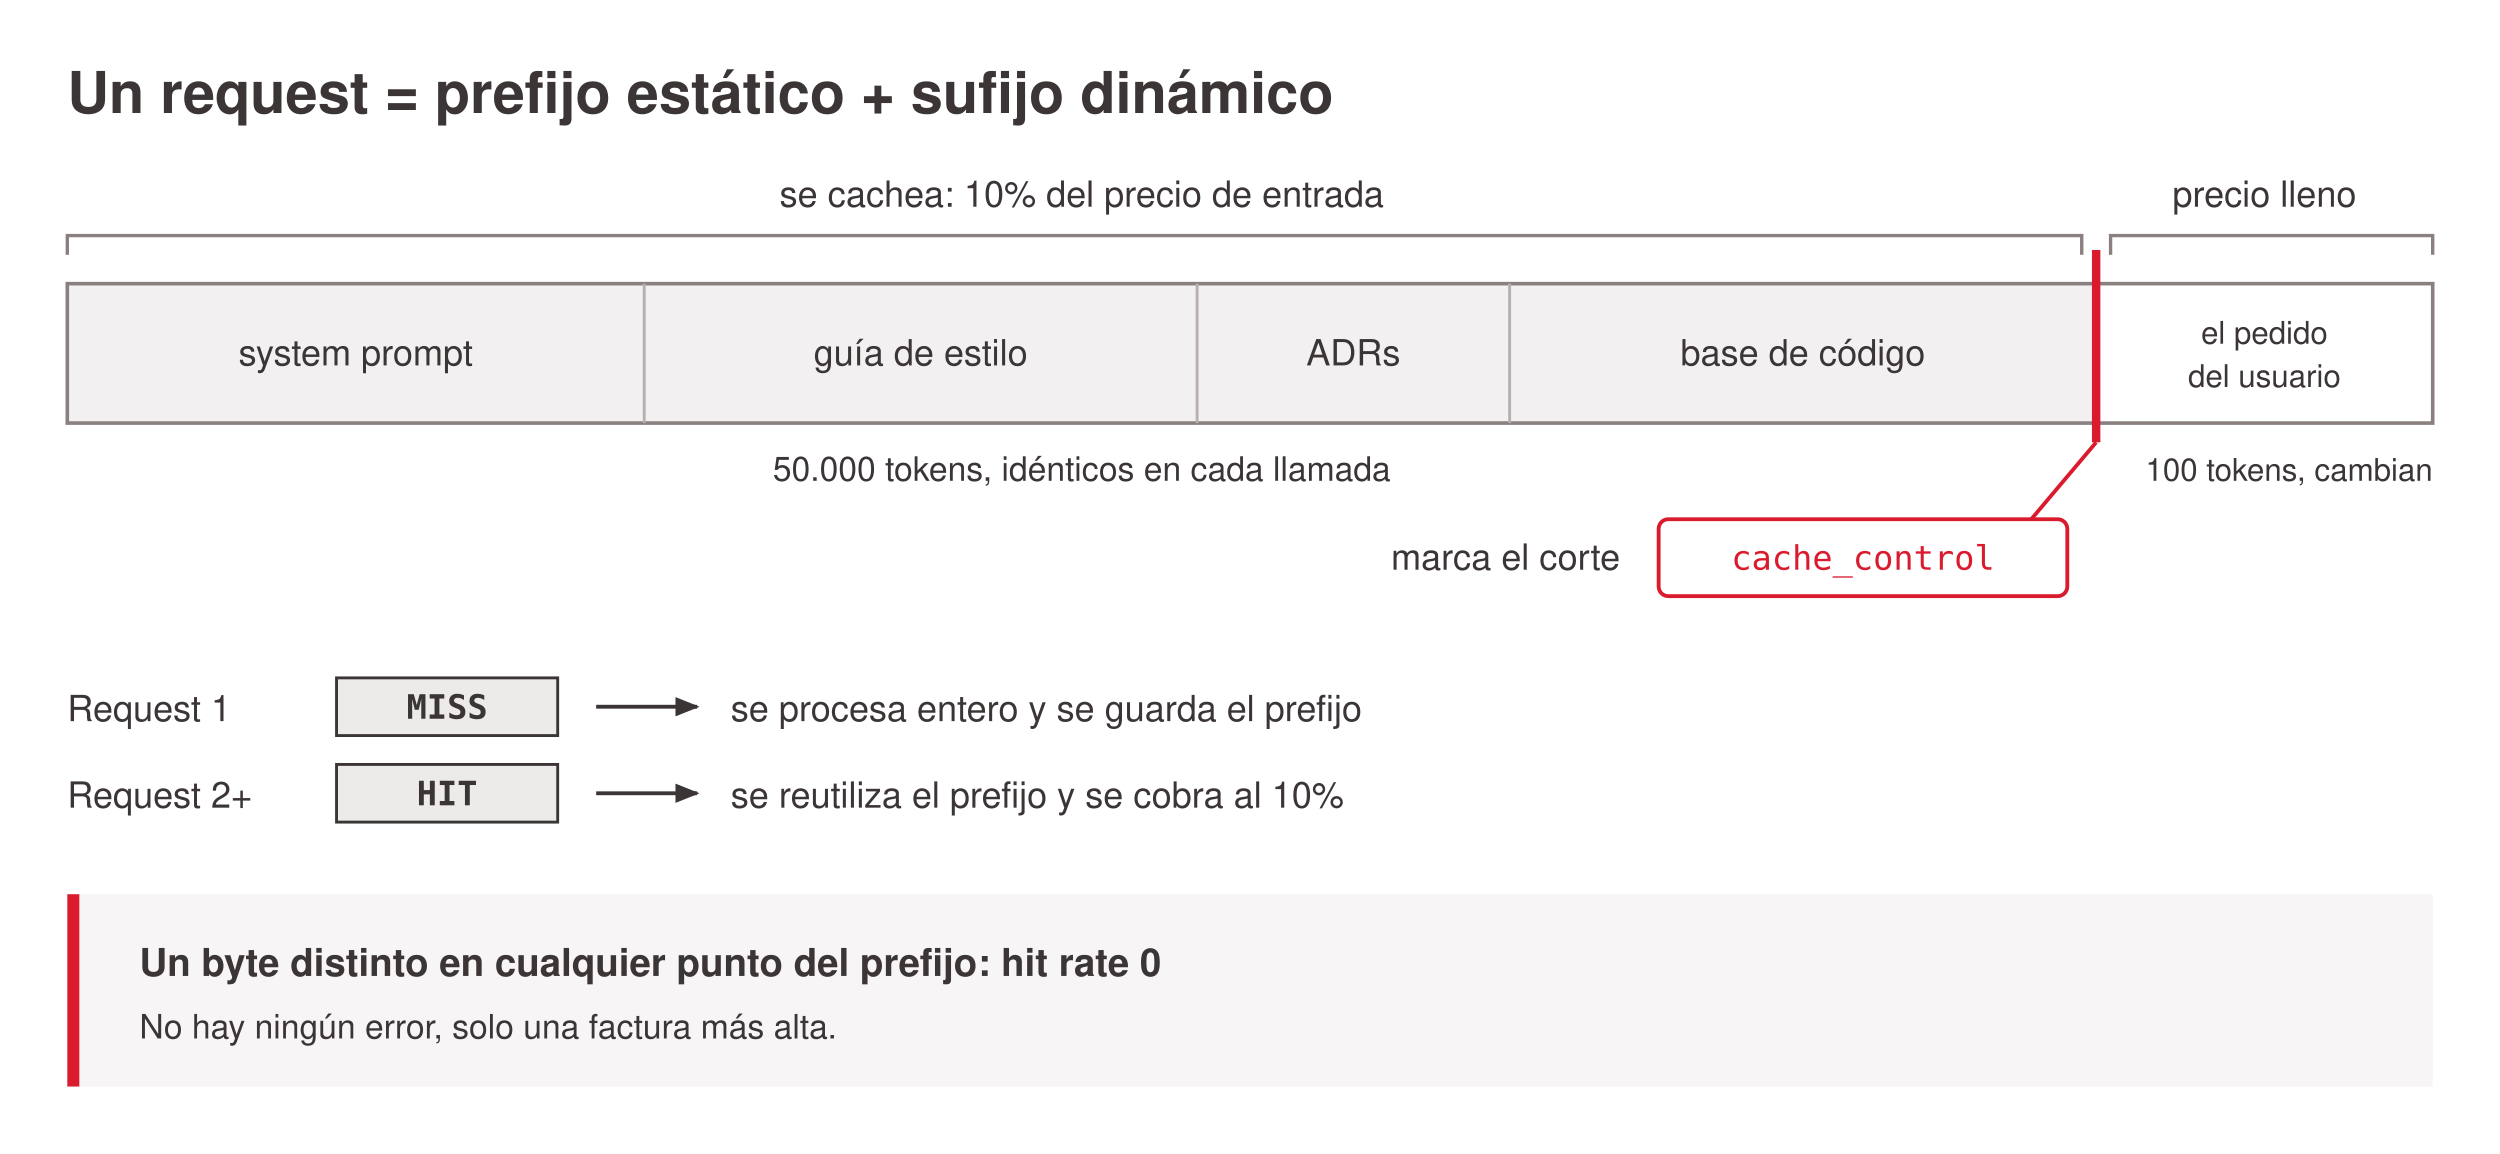
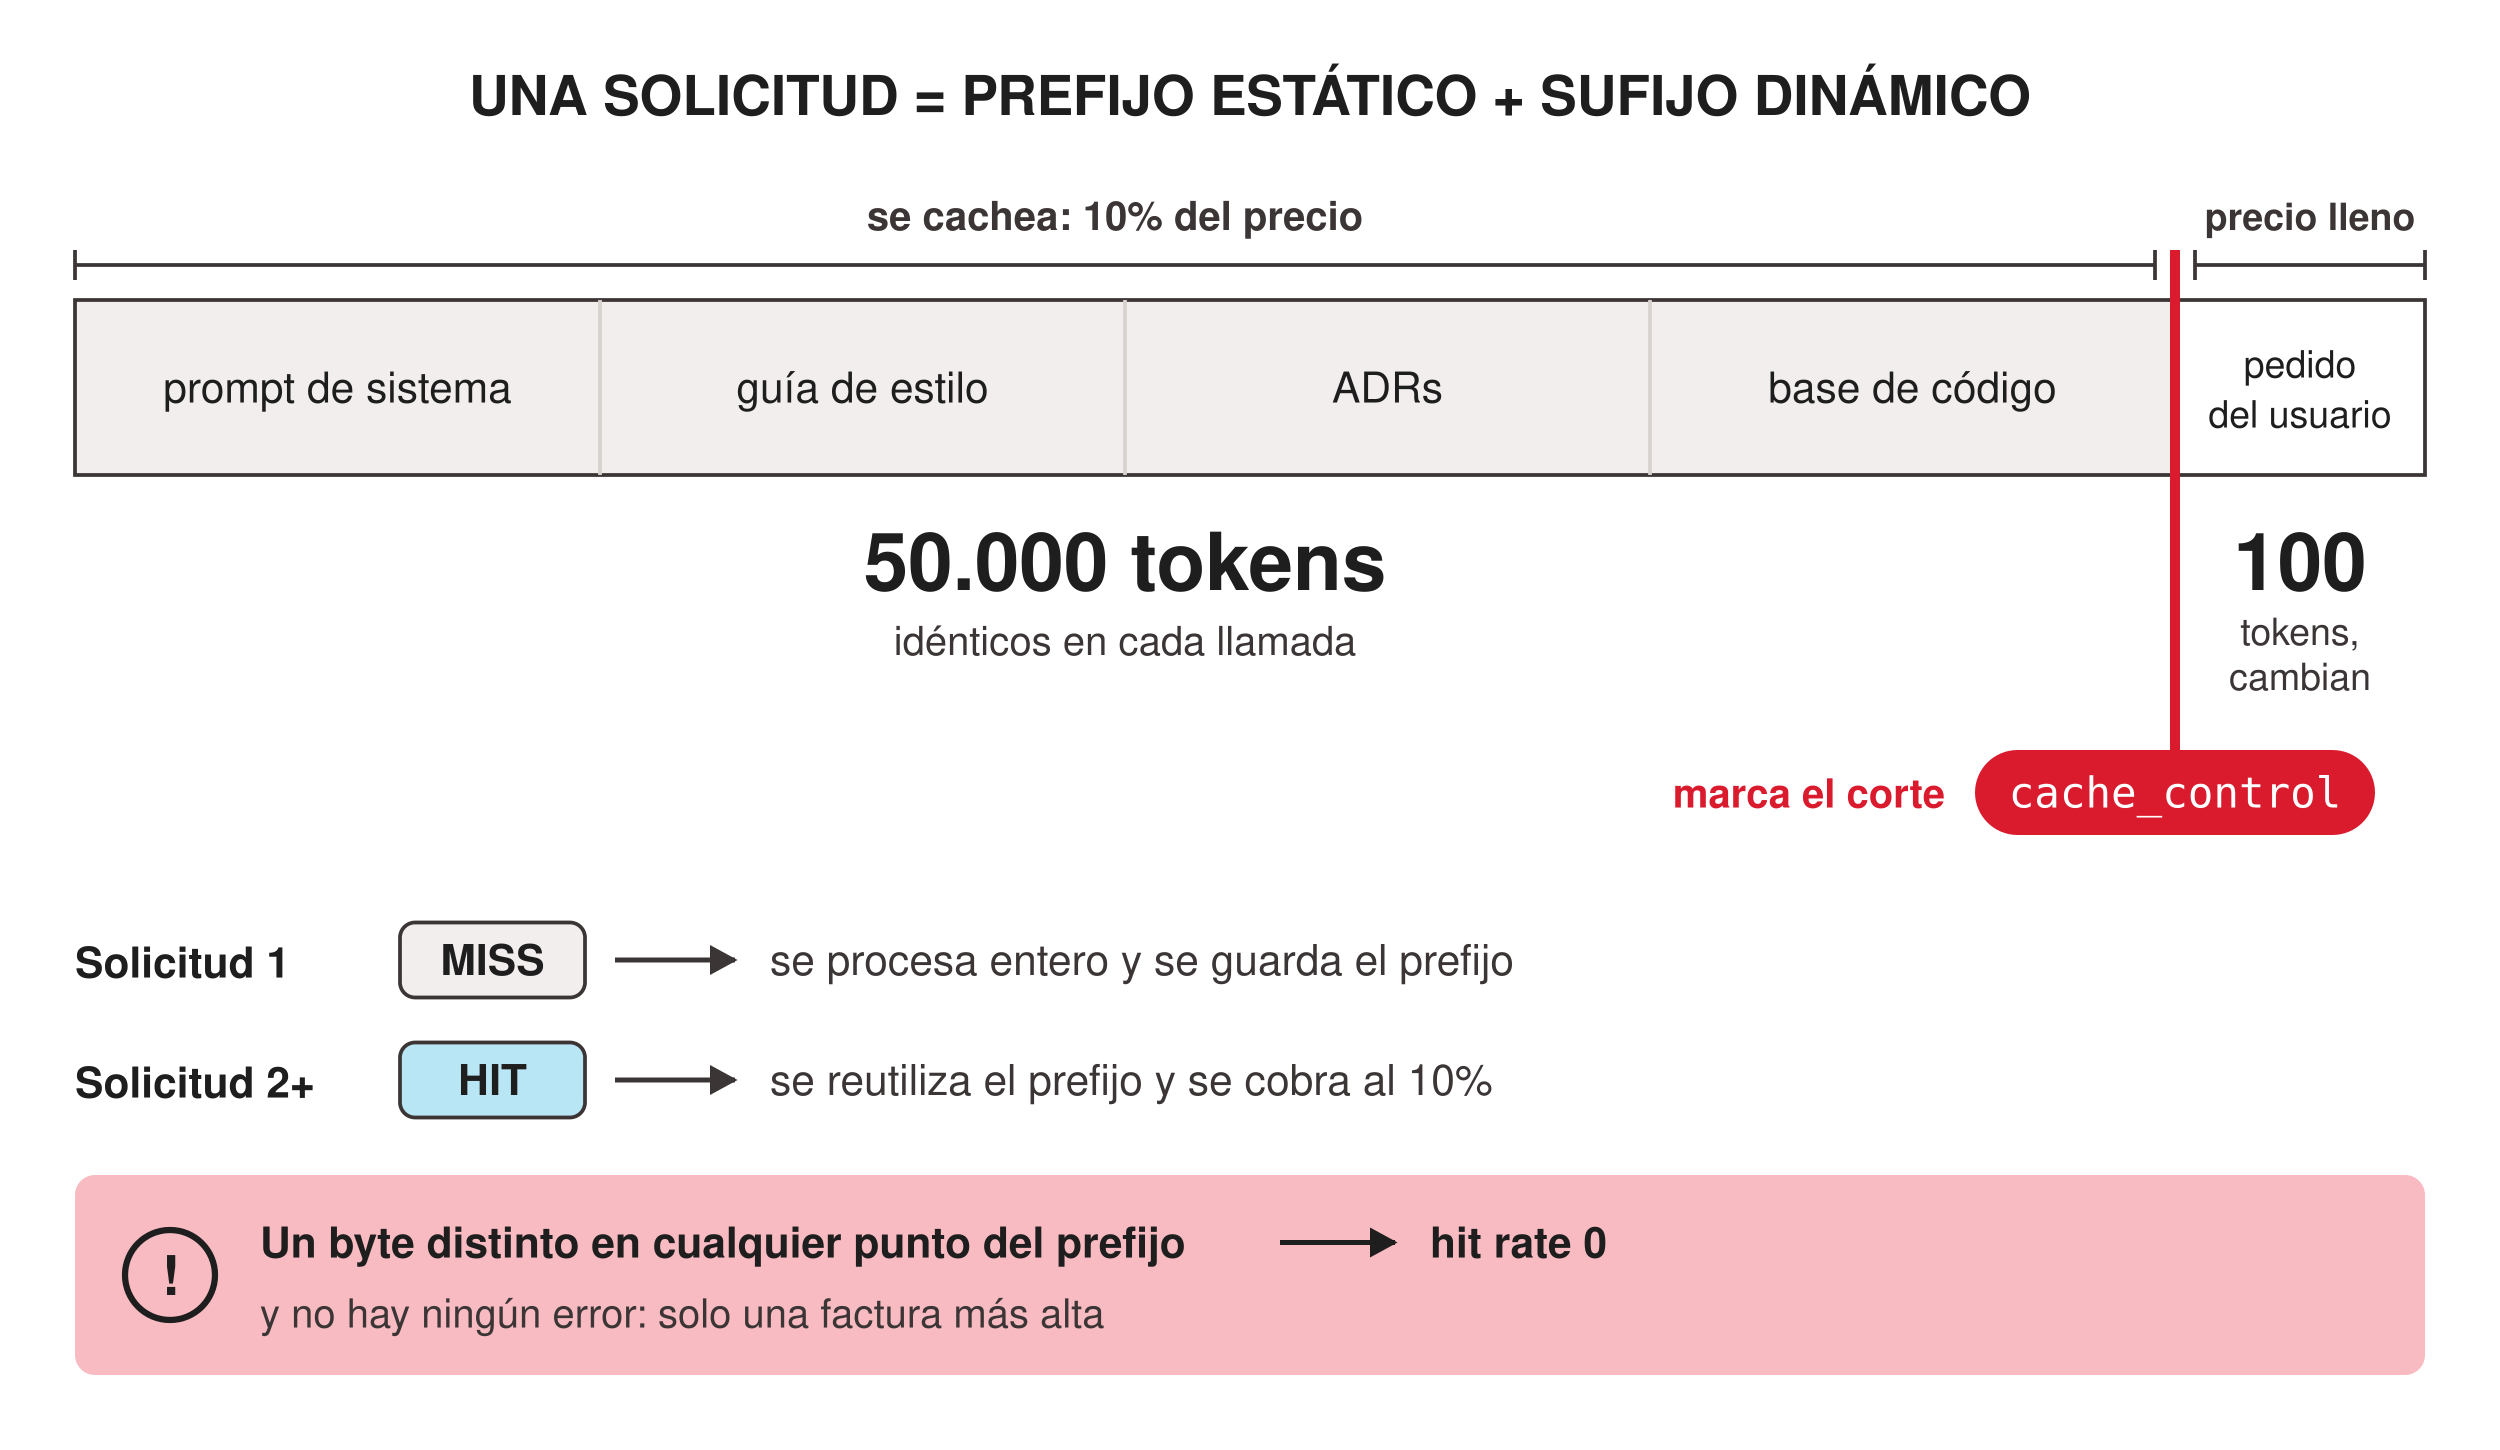
- <svg xmlns="http://www.w3.org/2000/svg" viewBox="0 0 1040 480" font-family="Helvetica, Arial, sans-serif" fill="#3B3535" font-size="15">
+ <svg xmlns="http://www.w3.org/2000/svg" viewBox="0 0 1000 580" font-family="Helvetica, Arial, sans-serif" font-size="16" fill="#3B3535">
  <defs>
-     <marker id="ah" markerUnits="userSpaceOnUse" markerWidth="10" markerHeight="8" refX="9" refY="4" orient="auto">
-       <path d="M0,0 L10,4 L0,8 Z" fill="#3B3535" />
+     <marker id="ah" markerUnits="userSpaceOnUse" markerWidth="12" markerHeight="12" refX="10" refY="6" orient="auto">
+       <path d="M0,0 L11,6 L0,12 Z" fill="#3B3535" />
+     </marker>
+     <marker id="ahd" markerUnits="userSpaceOnUse" markerWidth="12" markerHeight="12" refX="10" refY="6" orient="auto">
+       <path d="M0,0 L11,6 L0,12 Z" fill="#1F1E1E" />
    </marker>
  </defs>
-   <rect x="0" y="0" width="1040" height="480" fill="#ffffff" />
-   <text x="28" y="47" font-size="24" font-weight="bold">Un request = prefijo estático + sufijo dinámico</text>
-   <text x="450" y="86" text-anchor="middle" font-size="15">se cachea: 10% del precio de entrada</text>
-   <text x="942" y="86" text-anchor="middle" font-size="15">precio lleno</text>
-   <path d="M28,106 L28,98 L866,98 L866,106" fill="none" stroke="#8A8080" stroke-width="1.4" />
-   <path d="M878,106 L878,98 L1012,98 L1012,106" fill="none" stroke="#8A8080" stroke-width="1.4" />
-   <rect x="28" y="118" width="844" height="58" fill="#F2F0F0" stroke="#8A8080" stroke-width="1.5" />
-   <rect x="872" y="118" width="140" height="58" fill="#ffffff" stroke="#8A8080" stroke-width="1.5" />
-   <path d="M268,118 L268,176 M498,118 L498,176 M628,118 L628,176" stroke="#B8B0B0" stroke-width="1.2" />
-   <text x="148" y="152" text-anchor="middle">system prompt</text>
-   <text x="383" y="152" text-anchor="middle">guía de estilo</text>
-   <text x="563" y="152" text-anchor="middle">ADRs</text>
-   <text x="750" y="152" text-anchor="middle">base de código</text>
-   <text x="942" y="143" text-anchor="middle" font-size="13">el pedido</text>
-   <text x="942" y="161" text-anchor="middle" font-size="13">del usuario</text>
-   <path d="M872,104 L872,184" stroke="#DA1B2E" stroke-width="3.5" />
-   <text x="450" y="200" text-anchor="middle" font-size="14">50.000 tokens, idénticos en cada llamada</text>
-   <text x="1012" y="200" text-anchor="end" font-size="13">100 tokens, cambian</text>
-   <path d="M872,184 L845,216" fill="none" stroke="#DA1B2E" stroke-width="1.6" />
-   <rect x="690" y="216" width="170" height="32" rx="4" fill="#ffffff" stroke="#DA1B2E" stroke-width="1.6" />
-   <text x="775" y="237" text-anchor="middle" font-family="'DejaVu Sans Mono', monospace" font-size="14" fill="#DA1B2E">cache_control</text>
-   <text x="674" y="237" text-anchor="end" font-size="15">marca el corte</text>
-   <text x="28" y="300">Request 1</text>
-   <rect x="140" y="282" width="92" height="24" fill="#EDEAEA" stroke="#3B3535" stroke-width="1.2" />
-   <text x="186" y="299" text-anchor="middle" font-family="'DejaVu Sans Mono', monospace" font-size="14" font-weight="bold">MISS</text>
-   <path d="M248,294 L290,294" stroke="#3B3535" stroke-width="1.6" marker-end="url(#ah)" />
-   <text x="304" y="300">se procesa entero y se guarda el prefijo</text>
-   <text x="28" y="336">Request 2+</text>
-   <rect x="140" y="318" width="92" height="24" fill="#EDEAEA" stroke="#3B3535" stroke-width="1.2" />
-   <text x="186" y="335" text-anchor="middle" font-family="'DejaVu Sans Mono', monospace" font-size="14" font-weight="bold">HIT</text>
-   <path d="M248,330 L290,330" stroke="#3B3535" stroke-width="1.6" marker-end="url(#ah)" />
-   <text x="304" y="336">se reutiliza el prefijo y se cobra al 10%</text>
-   <rect x="28" y="372" width="984" height="80" fill="#F7F5F5" />
-   <rect x="28" y="372" width="5" height="80" fill="#DA1B2E" />
-   <text x="58" y="406" font-size="16" font-weight="bold">Un byte distinto en cualquier punto del prefijo: hit rate 0</text>
-   <text x="58" y="432" font-size="14">No hay ningún error, solo una factura más alta.</text>
+   <rect width="1000" height="580" fill="#ffffff" />
+   <text x="500" y="46" text-anchor="middle" font-size="22" font-weight="bold" fill="#1F1E1E">UNA SOLICITUD = PREFIJO ESTÁTICO + SUFIJO DINÁMICO</text>
+   <g stroke="#3B3535" stroke-width="1.5" fill="none">
+     <path d="M30,100 V112 M30,106 H862 M862,100 V112" />
+     <path d="M878,100 V112 M878,106 H970 M970,100 V112" />
+   </g>
+   <text x="446" y="92" text-anchor="middle" font-weight="bold">se cachea: 10% del precio</text>
+   <text x="924" y="92" text-anchor="middle" font-size="15" font-weight="bold">precio lleno</text>
+   <rect x="30" y="120" width="840" height="70" fill="#F2EEEE" stroke="#3B3535" stroke-width="1.5" />
+   <rect x="870" y="120" width="100" height="70" fill="#ffffff" stroke="#3B3535" stroke-width="1.5" />
+   <path d="M240,120 V190 M450,120 V190 M660,120 V190" stroke="#D8D2CE" stroke-width="1.5" />
+   <g text-anchor="middle" font-size="17" fill="#1F1E1E">
+     <text x="135" y="161">prompt de sistema</text>
+     <text x="345" y="161">guía de estilo</text>
+     <text x="555" y="161">ADRs</text>
+     <text x="765" y="161">base de código</text>
+   </g>
+   <g text-anchor="middle" font-size="15" fill="#1F1E1E">
+     <text x="920" y="151">pedido</text>
+     <text x="920" y="171">del usuario</text>
+   </g>
+   <text x="450" y="236" text-anchor="middle" font-size="32" font-weight="bold" fill="#1F1E1E">50.000 tokens</text>
+   <text x="450" y="262" text-anchor="middle">idénticos en cada llamada</text>
+   <text x="920" y="236" text-anchor="middle" font-size="32" font-weight="bold" fill="#1F1E1E">100</text>
+   <text x="920" y="258" text-anchor="middle" font-size="15">tokens,</text>
+   <text x="920" y="276" text-anchor="middle" font-size="15">cambian</text>
+   <path d="M870,100 V300" stroke="#DA1B2E" stroke-width="4" />
+   <rect x="790" y="300" width="160" height="34" rx="17" fill="#DA1B2E" />
+   <text x="870" y="323" text-anchor="middle" font-family="'Andale Mono', monospace" font-size="17" fill="#ffffff">cache_control</text>
+   <text x="778" y="323" text-anchor="end" font-weight="bold" fill="#DA1B2E">marca el corte</text>
+   <g font-size="17">
+     <text x="30" y="391" font-weight="bold" fill="#1F1E1E">Solicitud 1</text>
+     <rect x="160" y="369" width="74" height="30" rx="6" fill="#F2EEEE" stroke="#3B3535" stroke-width="1.5" />
+     <text x="197" y="390" text-anchor="middle" font-weight="bold" fill="#1F1E1E">MISS</text>
+     <path d="M246,384 H294" stroke="#3B3535" stroke-width="2" marker-end="url(#ah)" />
+     <text x="308" y="390">se procesa entero y se guarda el prefijo</text>
+     <text x="30" y="439" font-weight="bold" fill="#1F1E1E">Solicitud 2+</text>
+     <rect x="160" y="417" width="74" height="30" rx="6" fill="#B8E6F5" stroke="#3B3535" stroke-width="1.5" />
+     <text x="197" y="438" text-anchor="middle" font-weight="bold" fill="#1F1E1E">HIT</text>
+     <path d="M246,432 H294" stroke="#3B3535" stroke-width="2" marker-end="url(#ah)" />
+     <text x="308" y="438">se reutiliza el prefijo y se cobra al 10%</text>
+   </g>
+   <rect x="30" y="470" width="940" height="80" rx="8" fill="#F7BBC1" />
+   <circle cx="68" cy="510" r="18" fill="none" stroke="#1F1E1E" stroke-width="2.5" />
+   <text x="68" y="518" text-anchor="middle" font-size="22" font-weight="bold" fill="#1F1E1E">!</text>
+   <text x="104" y="503" font-size="17" font-weight="bold" fill="#1F1E1E">Un byte distinto en cualquier punto del prefijo</text>
+   <path d="M512,497 H558" stroke="#1F1E1E" stroke-width="2" marker-end="url(#ahd)" />
+   <text x="572" y="503" font-size="17" font-weight="bold" fill="#1F1E1E">hit rate 0</text>
+   <text x="104" y="531">y no hay ningún error: solo una factura más alta</text>
</svg>
